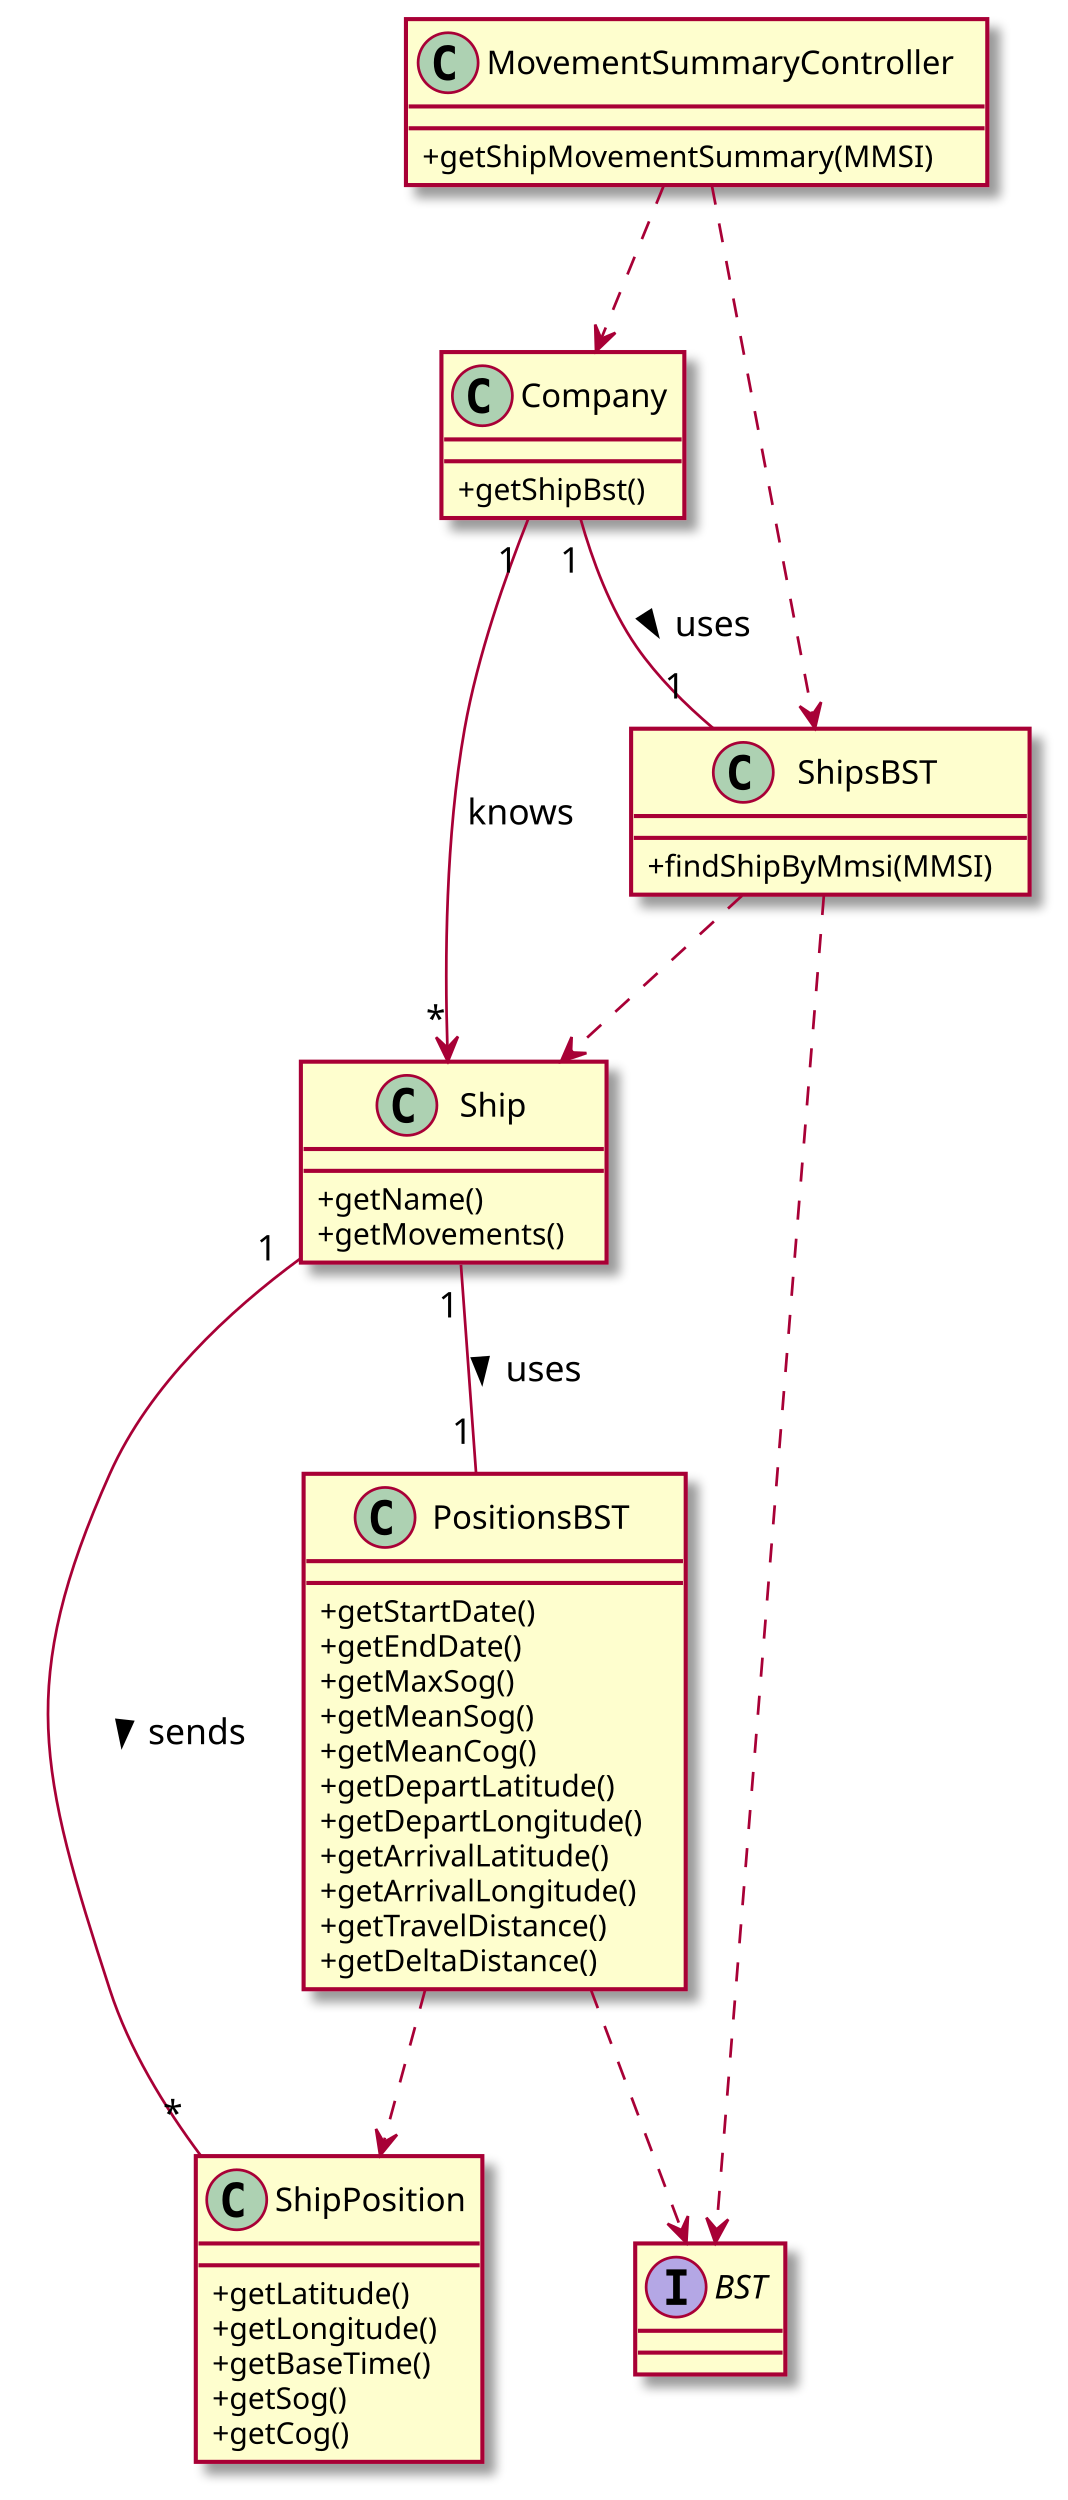
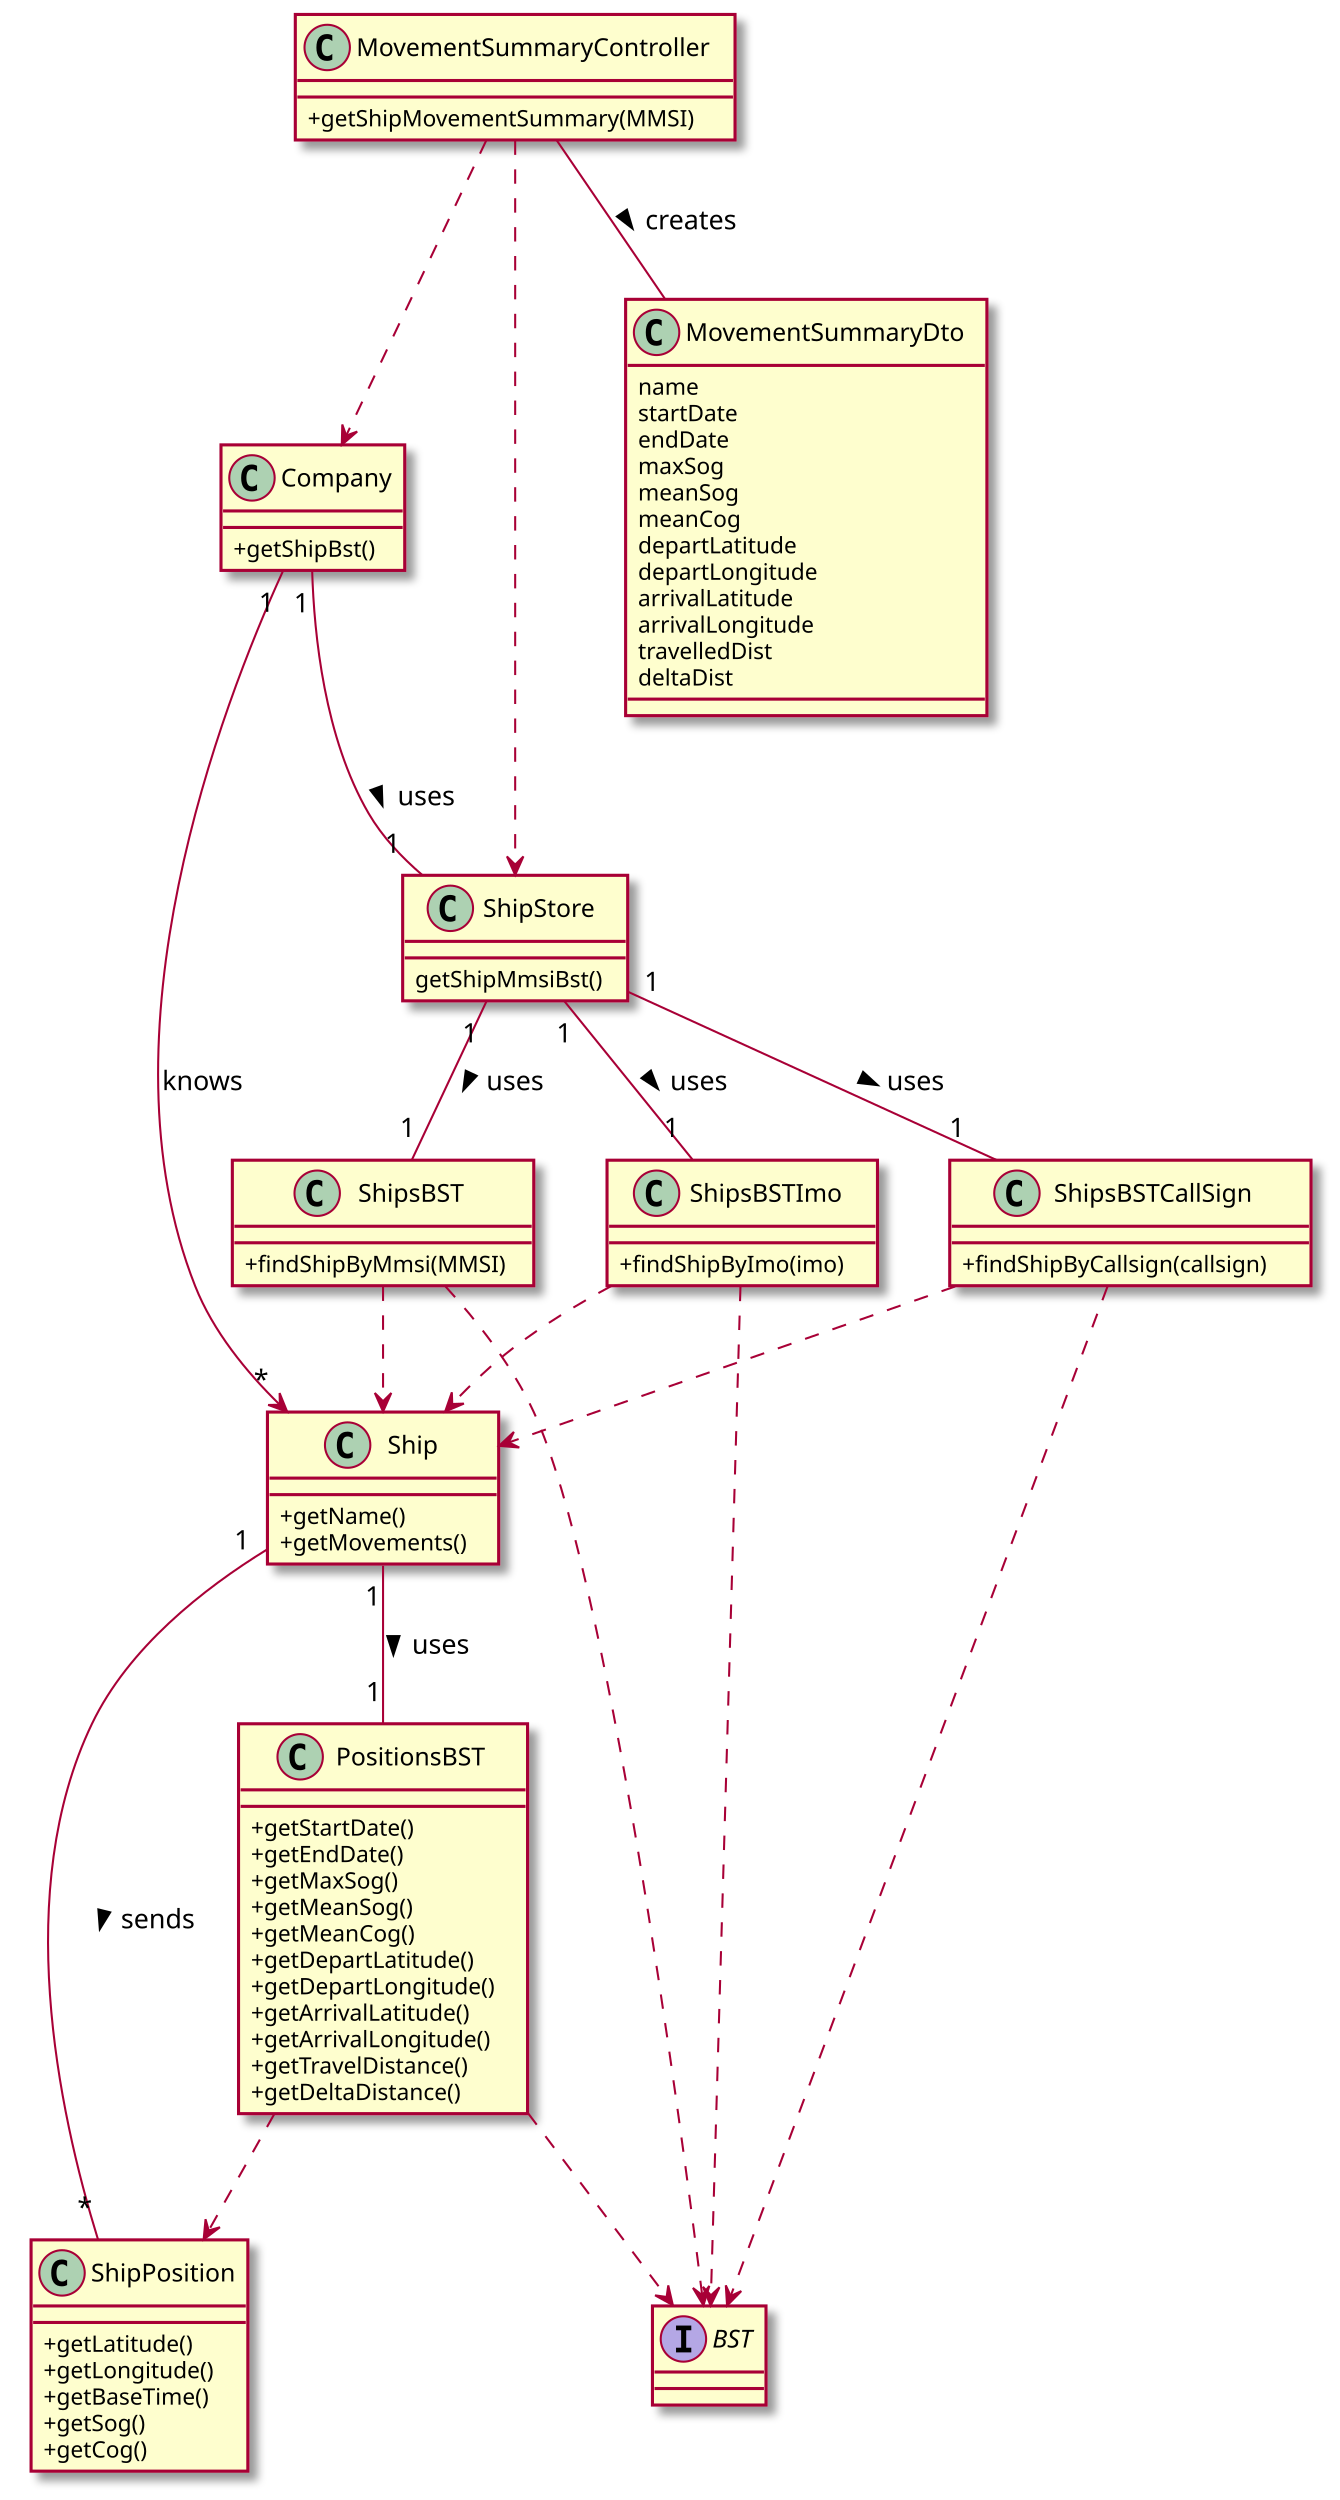
- <svg xmlns="http://www.w3.org/2000/svg" contentScriptType="application/ecmascript" contentStyleType="text/css" height="916px" preserveAspectRatio="none" style="width:391px;height:916px;background:#FFFFFF;" version="1.1" viewBox="0 0 391 916" width="391px" zoomAndPan="magnify">
+ <svg xmlns="http://www.w3.org/2000/svg" contentScriptType="application/ecmascript" contentStyleType="text/css" height="1211px" preserveAspectRatio="none" style="width:649px;height:1211px;background:#FFFFFF;" version="1.1" viewBox="0 0 649 1211" width="649px" zoomAndPan="magnify">
  <defs>
-     <filter height="300%" id="f9vo3aveiu03i" width="300%" x="-1" y="-1">
+     <filter height="300%" id="f1kucbw98wo5z3" width="300%" x="-1" y="-1">
      <feGaussianBlur result="blurOut" stdDeviation="2.0" />
      <feColorMatrix in="blurOut" result="blurOut2" type="matrix" values="0 0 0 0 0 0 0 0 0 0 0 0 0 0 0 0 0 0 .4 0" />
      <feOffset dx="4.0" dy="4.0" in="blurOut2" result="blurOut3" />
      <feBlend in="SourceGraphic" in2="blurOut3" mode="normal" />
    </filter>
  </defs>
  <g>
-     <rect codeLine="3" fill="#FEFECE" filter="url(#f9vo3aveiu03i)" height="60.805" id="Company" style="stroke:#A80036;stroke-width:1.5;" width="89" x="161.74" y="129" />
-     <ellipse cx="176.74" cy="145" fill="#ADD1B2" rx="11" ry="11" style="stroke:#A80036;stroke-width:1.0;" />
-     <path d="M179.224,150.875 Q178.646,151.188 178.006,151.344 Q177.365,151.5 176.662,151.5 Q174.146,151.5 172.818,149.828 Q171.506,148.156 171.506,145 Q171.506,141.844 172.818,140.172 Q174.146,138.5 176.662,138.5 Q177.365,138.5 178.006,138.656 Q178.662,138.812 179.224,139.125 L179.224,141.922 Q178.584,141.344 177.99,141.078 Q177.396,140.812 176.771,140.812 Q175.428,140.812 174.74,141.875 Q174.053,142.922 174.053,145 Q174.053,147.078 174.74,148.141 Q175.428,149.188 176.771,149.188 Q177.396,149.188 177.99,148.922 Q178.584,148.656 179.224,148.078 L179.224,150.875 Z " fill="#000000" />
-     <text fill="#000000" font-family="sans-serif" font-size="12" lengthAdjust="spacing" textLength="57" x="190.74" y="149.149">Company</text>
-     <line style="stroke:#A80036;stroke-width:1.5;" x1="162.74" x2="249.74" y1="161" y2="161" />
-     <line style="stroke:#A80036;stroke-width:1.5;" x1="162.74" x2="249.74" y1="169" y2="169" />
-     <text fill="#000000" font-family="sans-serif" font-size="11" lengthAdjust="spacing" textLength="77" x="167.74" y="183.21">+getShipBst()</text>
-     <rect codeLine="6" fill="#FEFECE" filter="url(#f9vo3aveiu03i)" height="48" id="BST" style="stroke:#A80036;stroke-width:1.5;" width="55" x="232.74" y="822" />
-     <ellipse cx="247.74" cy="838" fill="#B4A7E5" rx="11" ry="11" style="stroke:#A80036;stroke-width:1.0;" />
-     <path d="M244.162,833.766 L244.162,831.5 L251.553,831.5 L251.553,833.766 L249.084,833.766 L249.084,842.234 L251.553,842.234 L251.553,844.5 L244.162,844.5 L244.162,842.234 L246.631,842.234 L246.631,833.766 L244.162,833.766 Z " fill="#000000" />
-     <text fill="#000000" font-family="sans-serif" font-size="12" font-style="italic" lengthAdjust="spacing" textLength="23" x="261.74" y="842.149">BST</text>
-     <line style="stroke:#A80036;stroke-width:1.5;" x1="233.74" x2="286.74" y1="854" y2="854" />
-     <line style="stroke:#A80036;stroke-width:1.5;" x1="233.74" x2="286.74" y1="862" y2="862" />
-     <rect codeLine="8" fill="#FEFECE" filter="url(#f9vo3aveiu03i)" height="73.609" id="Ship" style="stroke:#A80036;stroke-width:1.5;" width="112" x="110.24" y="389" />
-     <ellipse cx="149.09" cy="405" fill="#ADD1B2" rx="11" ry="11" style="stroke:#A80036;stroke-width:1.0;" />
-     <path d="M151.574,410.875 Q150.996,411.188 150.356,411.344 Q149.715,411.5 149.012,411.5 Q146.496,411.5 145.168,409.828 Q143.856,408.156 143.856,405 Q143.856,401.844 145.168,400.172 Q146.496,398.5 149.012,398.5 Q149.715,398.5 150.356,398.656 Q151.012,398.812 151.574,399.125 L151.574,401.922 Q150.934,401.344 150.34,401.078 Q149.746,400.812 149.121,400.812 Q147.778,400.812 147.09,401.875 Q146.403,402.922 146.403,405 Q146.403,407.078 147.09,408.141 Q147.778,409.188 149.121,409.188 Q149.746,409.188 150.34,408.922 Q150.934,408.656 151.574,408.078 L151.574,410.875 Z " fill="#000000" />
-     <text fill="#000000" font-family="sans-serif" font-size="12" lengthAdjust="spacing" textLength="27" x="168.39" y="409.149">Ship</text>
-     <line style="stroke:#A80036;stroke-width:1.5;" x1="111.24" x2="221.24" y1="421" y2="421" />
-     <line style="stroke:#A80036;stroke-width:1.5;" x1="111.24" x2="221.24" y1="429" y2="429" />
-     <text fill="#000000" font-family="sans-serif" font-size="11" lengthAdjust="spacing" textLength="68" x="116.24" y="443.21">+getName()</text>
-     <text fill="#000000" font-family="sans-serif" font-size="11" lengthAdjust="spacing" textLength="100" x="116.24" y="456.015">+getMovements()</text>
-     <rect codeLine="13" fill="#FEFECE" filter="url(#f9vo3aveiu03i)" height="60.805" id="ShipsBST" style="stroke:#A80036;stroke-width:1.5;" width="146" x="231.24" y="267" />
-     <ellipse cx="272.34" cy="283" fill="#ADD1B2" rx="11" ry="11" style="stroke:#A80036;stroke-width:1.0;" />
-     <path d="M274.824,288.875 Q274.246,289.188 273.606,289.344 Q272.965,289.5 272.262,289.5 Q269.746,289.5 268.418,287.828 Q267.106,286.156 267.106,283 Q267.106,279.844 268.418,278.172 Q269.746,276.5 272.262,276.5 Q272.965,276.5 273.606,276.656 Q274.262,276.812 274.824,277.125 L274.824,279.922 Q274.184,279.344 273.59,279.078 Q272.996,278.812 272.371,278.812 Q271.027,278.812 270.34,279.875 Q269.652,280.922 269.652,283 Q269.652,285.078 270.34,286.141 Q271.027,287.188 272.371,287.188 Q272.996,287.188 273.59,286.922 Q274.184,286.656 274.824,286.078 L274.824,288.875 Z " fill="#000000" />
-     <text fill="#000000" font-family="sans-serif" font-size="12" lengthAdjust="spacing" textLength="56" x="292.14" y="287.149">ShipsBST</text>
-     <line style="stroke:#A80036;stroke-width:1.5;" x1="232.24" x2="376.24" y1="299" y2="299" />
-     <line style="stroke:#A80036;stroke-width:1.5;" x1="232.24" x2="376.24" y1="307" y2="307" />
-     <text fill="#000000" font-family="sans-serif" font-size="11" lengthAdjust="spacing" textLength="134" x="237.24" y="321.21">+findShipByMmsi(MMSI)</text>
-     <rect codeLine="17" fill="#FEFECE" filter="url(#f9vo3aveiu03i)" height="112.023" id="ShipPosition" style="stroke:#A80036;stroke-width:1.5;" width="105" x="71.74" y="790" />
-     <ellipse cx="86.74" cy="806" fill="#ADD1B2" rx="11" ry="11" style="stroke:#A80036;stroke-width:1.0;" />
-     <path d="M89.224,811.875 Q88.646,812.188 88.006,812.344 Q87.365,812.5 86.662,812.5 Q84.146,812.5 82.818,810.828 Q81.506,809.156 81.506,806 Q81.506,802.844 82.818,801.172 Q84.146,799.5 86.662,799.5 Q87.365,799.5 88.006,799.656 Q88.662,799.812 89.224,800.125 L89.224,802.922 Q88.584,802.344 87.99,802.078 Q87.396,801.812 86.771,801.812 Q85.427,801.812 84.74,802.875 Q84.052,803.922 84.052,806 Q84.052,808.078 84.74,809.141 Q85.427,810.188 86.771,810.188 Q87.396,810.188 87.99,809.922 Q88.584,809.656 89.224,809.078 L89.224,811.875 Z " fill="#000000" />
-     <text fill="#000000" font-family="sans-serif" font-size="12" lengthAdjust="spacing" textLength="73" x="100.74" y="810.149">ShipPosition</text>
-     <line style="stroke:#A80036;stroke-width:1.5;" x1="72.74" x2="175.74" y1="822" y2="822" />
-     <line style="stroke:#A80036;stroke-width:1.5;" x1="72.74" x2="175.74" y1="830" y2="830" />
-     <text fill="#000000" font-family="sans-serif" font-size="11" lengthAdjust="spacing" textLength="80" x="77.74" y="844.21">+getLatitude()</text>
-     <text fill="#000000" font-family="sans-serif" font-size="11" lengthAdjust="spacing" textLength="90" x="77.74" y="857.015">+getLongitude()</text>
-     <text fill="#000000" font-family="sans-serif" font-size="11" lengthAdjust="spacing" textLength="91" x="77.74" y="869.82">+getBaseTime()</text>
-     <text fill="#000000" font-family="sans-serif" font-size="11" lengthAdjust="spacing" textLength="56" x="77.74" y="882.625">+getSog()</text>
-     <text fill="#000000" font-family="sans-serif" font-size="11" lengthAdjust="spacing" textLength="57" x="77.74" y="895.429">+getCog()</text>
-     <rect codeLine="25" fill="#FEFECE" filter="url(#f9vo3aveiu03i)" height="188.852" id="PositionsBST" style="stroke:#A80036;stroke-width:1.5;" width="140" x="111.24" y="540" />
-     <ellipse cx="141.09" cy="556" fill="#ADD1B2" rx="11" ry="11" style="stroke:#A80036;stroke-width:1.0;" />
-     <path d="M143.574,561.875 Q142.996,562.188 142.356,562.344 Q141.715,562.5 141.012,562.5 Q138.496,562.5 137.168,560.828 Q135.856,559.156 135.856,556 Q135.856,552.844 137.168,551.172 Q138.496,549.5 141.012,549.5 Q141.715,549.5 142.356,549.656 Q143.012,549.812 143.574,550.125 L143.574,552.922 Q142.934,552.344 142.34,552.078 Q141.746,551.812 141.121,551.812 Q139.778,551.812 139.09,552.875 Q138.403,553.922 138.403,556 Q138.403,558.078 139.09,559.141 Q139.778,560.188 141.121,560.188 Q141.746,560.188 142.34,559.922 Q142.934,559.656 143.574,559.078 L143.574,561.875 Z " fill="#000000" />
-     <text fill="#000000" font-family="sans-serif" font-size="12" lengthAdjust="spacing" textLength="75" x="158.39" y="560.149">PositionsBST</text>
-     <line style="stroke:#A80036;stroke-width:1.5;" x1="112.24" x2="250.24" y1="572" y2="572" />
-     <line style="stroke:#A80036;stroke-width:1.5;" x1="112.24" x2="250.24" y1="580" y2="580" />
-     <text fill="#000000" font-family="sans-serif" font-size="11" lengthAdjust="spacing" textLength="88" x="117.24" y="594.21">+getStartDate()</text>
-     <text fill="#000000" font-family="sans-serif" font-size="11" lengthAdjust="spacing" textLength="82" x="117.24" y="607.015">+getEndDate()</text>
-     <text fill="#000000" font-family="sans-serif" font-size="11" lengthAdjust="spacing" textLength="79" x="117.24" y="619.82">+getMaxSog()</text>
-     <text fill="#000000" font-family="sans-serif" font-size="11" lengthAdjust="spacing" textLength="86" x="117.24" y="632.625">+getMeanSog()</text>
-     <text fill="#000000" font-family="sans-serif" font-size="11" lengthAdjust="spacing" textLength="87" x="117.24" y="645.429">+getMeanCog()</text>
-     <text fill="#000000" font-family="sans-serif" font-size="11" lengthAdjust="spacing" textLength="118" x="117.24" y="658.234">+getDepartLatitude()</text>
-     <text fill="#000000" font-family="sans-serif" font-size="11" lengthAdjust="spacing" textLength="128" x="117.24" y="671.039">+getDepartLongitude()</text>
-     <text fill="#000000" font-family="sans-serif" font-size="11" lengthAdjust="spacing" textLength="118" x="117.24" y="683.843">+getArrivalLatitude()</text>
-     <text fill="#000000" font-family="sans-serif" font-size="11" lengthAdjust="spacing" textLength="128" x="117.24" y="696.648">+getArrivalLongitude()</text>
-     <text fill="#000000" font-family="sans-serif" font-size="11" lengthAdjust="spacing" textLength="119" x="117.24" y="709.453">+getTravelDistance()</text>
-     <text fill="#000000" font-family="sans-serif" font-size="11" lengthAdjust="spacing" textLength="112" x="117.24" y="722.257">+getDeltaDistance()</text>
-     <rect codeLine="40" fill="#FEFECE" filter="url(#f9vo3aveiu03i)" height="60.805" id="MovementSummaryController" style="stroke:#A80036;stroke-width:1.5;" width="213" x="148.74" y="7" />
-     <ellipse cx="164.19" cy="23" fill="#ADD1B2" rx="11" ry="11" style="stroke:#A80036;stroke-width:1.0;" />
-     <path d="M166.674,28.875 Q166.096,29.188 165.456,29.344 Q164.815,29.5 164.112,29.5 Q161.596,29.5 160.268,27.828 Q158.956,26.156 158.956,23 Q158.956,19.844 160.268,18.172 Q161.596,16.5 164.112,16.5 Q164.815,16.5 165.456,16.656 Q166.112,16.812 166.674,17.125 L166.674,19.922 Q166.034,19.344 165.44,19.078 Q164.846,18.812 164.221,18.812 Q162.877,18.812 162.19,19.875 Q161.502,20.922 161.502,23 Q161.502,25.078 162.19,26.141 Q162.877,27.188 164.221,27.188 Q164.846,27.188 165.44,26.922 Q166.034,26.656 166.674,26.078 L166.674,28.875 Z " fill="#000000" />
-     <text fill="#000000" font-family="sans-serif" font-size="12" lengthAdjust="spacing" textLength="180" x="178.29" y="27.149">MovementSummaryController</text>
-     <line style="stroke:#A80036;stroke-width:1.5;" x1="149.74" x2="360.74" y1="39" y2="39" />
-     <line style="stroke:#A80036;stroke-width:1.5;" x1="149.74" x2="360.74" y1="47" y2="47" />
-     <text fill="#000000" font-family="sans-serif" font-size="11" lengthAdjust="spacing" textLength="201" x="154.74" y="61.21">+getShipMovementSummary(MMSI)</text>
-     <path codeLine="45" d="M243.13,68.16 C236.24,85.04 227.57,106.26 220.37,123.89 " fill="none" id="MovementSummaryController-to-Company" style="stroke:#A80036;stroke-width:1.0;stroke-dasharray:7.0,7.0;" />
-     <polygon fill="#A80036" points="218.38,128.76,225.491,121.945,220.274,124.132,218.087,118.915,218.38,128.76" style="stroke:#A80036;stroke-width:1.0;" />
-     <path codeLine="46" d="M260.86,68.1 C269.98,116.08 287.93,210.63 297.64,261.74 " fill="none" id="MovementSummaryController-to-ShipsBST" style="stroke:#A80036;stroke-width:1.0;stroke-dasharray:7.0,7.0;" />
-     <polygon fill="#A80036" points="298.61,266.85,300.842,257.257,297.668,261.94,292.986,258.765,298.61,266.85" style="stroke:#A80036;stroke-width:1.0;" />
-     <path codeLine="47" d="M193.53,190.16 C185.19,211.19 174.98,240.29 170.24,267 C163.28,306.24 162.93,351.81 163.93,383.89 " fill="none" id="Company-to-Ship" style="stroke:#A80036;stroke-width:1.0;" />
-     <polygon fill="#A80036" points="164.1,388.92,167.789,379.788,163.929,383.923,159.794,380.062,164.1,388.92" style="stroke:#A80036;stroke-width:1.0;" />
-     <text fill="#000000" font-family="sans-serif" font-size="13" lengthAdjust="spacing" textLength="42" x="171.24" y="302.067">knows</text>
-     <text fill="#000000" font-family="sans-serif" font-size="13" lengthAdjust="spacing" textLength="8" x="182.24" y="209.772">1</text>
-     <text fill="#000000" font-family="sans-serif" font-size="13" lengthAdjust="spacing" textLength="7" x="156.06" y="377.816">*</text>
-     <path codeLine="48" d="M212.75,190.2 C216.97,205.14 223.53,223 233.24,237 C240.85,247.97 250.99,258.08 261.21,266.74 " fill="none" id="Company-ShipsBST" style="stroke:#A80036;stroke-width:1.0;" />
-     <polygon fill="#000000" points="240.915,232.791,238.559,223.577,233.593,226.721,240.915,232.791" style="stroke:#000000;stroke-width:1.0;" />
-     <text fill="#000000" font-family="sans-serif" font-size="13" lengthAdjust="spacing" textLength="30" x="247.24" y="233.067">uses</text>
-     <text fill="#000000" font-family="sans-serif" font-size="13" lengthAdjust="spacing" textLength="8" x="205.244" y="209.82">1</text>
-     <text fill="#000000" font-family="sans-serif" font-size="13" lengthAdjust="spacing" textLength="8" x="243.51" y="255.95">1</text>
-     <path codeLine="49" d="M271.89,328.16 C253.21,345.28 229.49,367.02 209.26,385.56 " fill="none" id="ShipsBST-to-Ship" style="stroke:#A80036;stroke-width:1.0;stroke-dasharray:7.0,7.0;" />
-     <polygon fill="#A80036" points="205.53,388.99,214.864,385.847,209.212,385.608,209.452,379.956,205.53,388.99" style="stroke:#A80036;stroke-width:1.0;" />
-     <path codeLine="50" d="M110.17,461.04 C83.68,480.51 54.74,507.53 40.24,540 C6,616.7 14.35,649.09 40.24,729 C47.29,750.76 60.13,771.86 73.67,789.97 " fill="none" id="Ship-ShipPosition" style="stroke:#A80036;stroke-width:1.0;" />
-     <polygon fill="#000000" points="44.689,639.536,48.607,630.87,42.765,630.222,44.689,639.536" style="stroke:#000000;stroke-width:1.0;" />
-     <text fill="#000000" font-family="sans-serif" font-size="13" lengthAdjust="spacing" textLength="38" x="54.24" y="639.067">sends</text>
-     <text fill="#000000" font-family="sans-serif" font-size="13" lengthAdjust="spacing" textLength="8" x="94.098" y="461.843">1</text>
-     <text fill="#000000" font-family="sans-serif" font-size="13" lengthAdjust="spacing" textLength="7" x="59.742" y="778.904">*</text>
-     <path codeLine="51" d="M168.89,463.44 C170.44,484.75 172.47,512.7 174.43,539.78 " fill="none" id="Ship-PositionsBST" style="stroke:#A80036;stroke-width:1.0;" />
-     <polygon fill="#000000" points="176.602,506.553,178.878,497.319,173.016,497.745,176.602,506.553" style="stroke:#000000;stroke-width:1.0;" />
-     <text fill="#000000" font-family="sans-serif" font-size="13" lengthAdjust="spacing" textLength="30" x="185.24" y="506.067">uses</text>
-     <text fill="#000000" font-family="sans-serif" font-size="13" lengthAdjust="spacing" textLength="8" x="160.675" y="482.711">1</text>
-     <text fill="#000000" font-family="sans-serif" font-size="13" lengthAdjust="spacing" textLength="8" x="165.602" y="529.031">1</text>
-     <path codeLine="52" d="M155.74,729.22 C150.59,748.14 145.31,767.55 140.58,784.93 " fill="none" id="PositionsBST-to-ShipPosition" style="stroke:#A80036;stroke-width:1.0;stroke-dasharray:7.0,7.0;" />
-     <polygon fill="#A80036" points="139.27,789.78,145.493,782.146,140.583,784.956,137.774,780.045,139.27,789.78" style="stroke:#A80036;stroke-width:1.0;" />
-     <path codeLine="53" d="M301.85,328.27 C294.14,424.02 270.05,723.24 262.51,816.77 " fill="none" id="ShipsBST-to-BST" style="stroke:#A80036;stroke-width:1.0;stroke-dasharray:7.0,7.0;" />
-     <polygon fill="#A80036" points="262.11,821.85,266.817,813.199,262.51,816.866,258.843,812.559,262.11,821.85" style="stroke:#A80036;stroke-width:1.0;" />
-     <path codeLine="54" d="M216.58,729.22 C228.58,761.02 241.09,794.2 249.62,816.84 " fill="none" id="PositionsBST-to-BST" style="stroke:#A80036;stroke-width:1.0;stroke-dasharray:7.0,7.0;" />
-     <polygon fill="#A80036" points="251.49,821.8,252.065,811.968,249.73,817.12,244.577,814.784,251.49,821.8" style="stroke:#A80036;stroke-width:1.0;" />
+     <rect codeLine="3" fill="#FEFECE" filter="url(#f1kucbw98wo5z3)" height="60.805" id="Company" style="stroke:#A80036;stroke-width:1.5;" width="89" x="107.05" y="215.5" />
+     <ellipse cx="122.05" cy="231.5" fill="#ADD1B2" rx="11" ry="11" style="stroke:#A80036;stroke-width:1.0;" />
+     <path d="M124.519,237.375 Q123.941,237.688 123.3,237.844 Q122.659,238 121.956,238 Q119.456,238 118.128,236.328 Q116.816,234.656 116.816,231.5 Q116.816,228.344 118.128,226.672 Q119.456,225 121.956,225 Q122.659,225 123.3,225.156 Q123.956,225.312 124.519,225.625 L124.519,228.422 Q123.894,227.859 123.3,227.594 Q122.706,227.312 122.081,227.312 Q120.737,227.312 120.05,228.375 Q119.362,229.438 119.362,231.5 Q119.362,233.578 120.05,234.641 Q120.737,235.688 122.081,235.688 Q122.706,235.688 123.3,235.422 Q123.894,235.156 124.519,234.578 L124.519,237.375 Z " fill="#000000" />
+     <text fill="#000000" font-family="sans-serif" font-size="12" lengthAdjust="spacing" textLength="57" x="136.05" y="235.654">Company</text>
+     <line style="stroke:#A80036;stroke-width:1.5;" x1="108.05" x2="195.05" y1="247.5" y2="247.5" />
+     <line style="stroke:#A80036;stroke-width:1.5;" x1="108.05" x2="195.05" y1="255.5" y2="255.5" />
+     <text fill="#000000" font-family="sans-serif" font-size="11" lengthAdjust="spacing" textLength="77" x="113.05" y="269.71">+getShipBst()</text>
+     <rect codeLine="6" fill="#FEFECE" filter="url(#f1kucbw98wo5z3)" height="48" id="BST" style="stroke:#A80036;stroke-width:1.5;" width="55" x="316.05" y="1117" />
+     <ellipse cx="331.05" cy="1133" fill="#B4A7E5" rx="11" ry="11" style="stroke:#A80036;stroke-width:1.0;" />
+     <path d="M327.472,1128.781 L327.472,1126.5 L334.863,1126.5 L334.863,1128.781 L332.394,1128.781 L332.394,1137.234 L334.863,1137.234 L334.863,1139.5 L327.472,1139.5 L327.472,1137.234 L329.941,1137.234 L329.941,1128.781 L327.472,1128.781 Z " fill="#000000" />
+     <text fill="#000000" font-family="sans-serif" font-size="12" font-style="italic" lengthAdjust="spacing" textLength="23" x="345.05" y="1137.154">BST</text>
+     <line style="stroke:#A80036;stroke-width:1.5;" x1="317.05" x2="370.05" y1="1149" y2="1149" />
+     <line style="stroke:#A80036;stroke-width:1.5;" x1="317.05" x2="370.05" y1="1157" y2="1157" />
+     <rect codeLine="8" fill="#FEFECE" filter="url(#f1kucbw98wo5z3)" height="73.609" id="Ship" style="stroke:#A80036;stroke-width:1.5;" width="112" x="129.55" y="684" />
+     <ellipse cx="168.4" cy="700" fill="#ADD1B2" rx="11" ry="11" style="stroke:#A80036;stroke-width:1.0;" />
+     <path d="M170.869,705.875 Q170.291,706.188 169.65,706.344 Q169.009,706.5 168.306,706.5 Q165.806,706.5 164.478,704.828 Q163.166,703.156 163.166,700 Q163.166,696.844 164.478,695.172 Q165.806,693.5 168.306,693.5 Q169.009,693.5 169.65,693.656 Q170.306,693.812 170.869,694.125 L170.869,696.922 Q170.244,696.359 169.65,696.094 Q169.056,695.812 168.431,695.812 Q167.088,695.812 166.4,696.875 Q165.713,697.938 165.713,700 Q165.713,702.078 166.4,703.141 Q167.088,704.188 168.431,704.188 Q169.056,704.188 169.65,703.922 Q170.244,703.656 170.869,703.078 L170.869,705.875 Z " fill="#000000" />
+     <text fill="#000000" font-family="sans-serif" font-size="12" lengthAdjust="spacing" textLength="27" x="187.7" y="704.154">Ship</text>
+     <line style="stroke:#A80036;stroke-width:1.5;" x1="130.55" x2="240.55" y1="716" y2="716" />
+     <line style="stroke:#A80036;stroke-width:1.5;" x1="130.55" x2="240.55" y1="724" y2="724" />
+     <text fill="#000000" font-family="sans-serif" font-size="11" lengthAdjust="spacing" textLength="68" x="135.55" y="738.21">+getName()</text>
+     <text fill="#000000" font-family="sans-serif" font-size="11" lengthAdjust="spacing" textLength="100" x="135.55" y="751.015">+getMovements()</text>
+     <rect codeLine="13" fill="#FEFECE" filter="url(#f1kucbw98wo5z3)" height="60.805" id="ShipsBST" style="stroke:#A80036;stroke-width:1.5;" width="146" x="112.55" y="562" />
+     <ellipse cx="153.65" cy="578" fill="#ADD1B2" rx="11" ry="11" style="stroke:#A80036;stroke-width:1.0;" />
+     <path d="M156.119,583.875 Q155.541,584.188 154.9,584.344 Q154.259,584.5 153.556,584.5 Q151.056,584.5 149.728,582.828 Q148.416,581.156 148.416,578 Q148.416,574.844 149.728,573.172 Q151.056,571.5 153.556,571.5 Q154.259,571.5 154.9,571.656 Q155.556,571.812 156.119,572.125 L156.119,574.922 Q155.494,574.359 154.9,574.094 Q154.306,573.812 153.681,573.812 Q152.338,573.812 151.65,574.875 Q150.963,575.938 150.963,578 Q150.963,580.078 151.65,581.141 Q152.338,582.188 153.681,582.188 Q154.306,582.188 154.9,581.922 Q155.494,581.656 156.119,581.078 L156.119,583.875 Z " fill="#000000" />
+     <text fill="#000000" font-family="sans-serif" font-size="12" lengthAdjust="spacing" textLength="56" x="173.45" y="582.154">ShipsBST</text>
+     <line style="stroke:#A80036;stroke-width:1.5;" x1="113.55" x2="257.55" y1="594" y2="594" />
+     <line style="stroke:#A80036;stroke-width:1.5;" x1="113.55" x2="257.55" y1="602" y2="602" />
+     <text fill="#000000" font-family="sans-serif" font-size="11" lengthAdjust="spacing" textLength="134" x="118.55" y="616.21">+findShipByMmsi(MMSI)</text>
+     <rect codeLine="17" fill="#FEFECE" filter="url(#f1kucbw98wo5z3)" height="60.805" id="ShipsBSTImo" style="stroke:#A80036;stroke-width:1.5;" width="131" x="294.05" y="562" />
+     <ellipse cx="318.05" cy="578" fill="#ADD1B2" rx="11" ry="11" style="stroke:#A80036;stroke-width:1.0;" />
+     <path d="M320.519,583.875 Q319.941,584.188 319.3,584.344 Q318.659,584.5 317.956,584.5 Q315.456,584.5 314.128,582.828 Q312.816,581.156 312.816,578 Q312.816,574.844 314.128,573.172 Q315.456,571.5 317.956,571.5 Q318.659,571.5 319.3,571.656 Q319.956,571.812 320.519,572.125 L320.519,574.922 Q319.894,574.359 319.3,574.094 Q318.706,573.812 318.081,573.812 Q316.738,573.812 316.05,574.875 Q315.363,575.938 315.363,578 Q315.363,580.078 316.05,581.141 Q316.738,582.188 318.081,582.188 Q318.706,582.188 319.3,581.922 Q319.894,581.656 320.519,581.078 L320.519,583.875 Z " fill="#000000" />
+     <text fill="#000000" font-family="sans-serif" font-size="12" lengthAdjust="spacing" textLength="79" x="334.05" y="582.154">ShipsBSTImo</text>
+     <line style="stroke:#A80036;stroke-width:1.5;" x1="295.05" x2="424.05" y1="594" y2="594" />
+     <line style="stroke:#A80036;stroke-width:1.5;" x1="295.05" x2="424.05" y1="602" y2="602" />
+     <text fill="#000000" font-family="sans-serif" font-size="11" lengthAdjust="spacing" textLength="119" x="300.05" y="616.21">+findShipByImo(imo)</text>
+     <rect codeLine="20" fill="#FEFECE" filter="url(#f1kucbw98wo5z3)" height="60.805" id="ShipsBSTCallSign" style="stroke:#A80036;stroke-width:1.5;" width="175" x="460.05" y="562" />
+     <ellipse cx="492.6" cy="578" fill="#ADD1B2" rx="11" ry="11" style="stroke:#A80036;stroke-width:1.0;" />
+     <path d="M495.069,583.875 Q494.491,584.188 493.85,584.344 Q493.209,584.5 492.506,584.5 Q490.006,584.5 488.678,582.828 Q487.366,581.156 487.366,578 Q487.366,574.844 488.678,573.172 Q490.006,571.5 492.506,571.5 Q493.209,571.5 493.85,571.656 Q494.506,571.812 495.069,572.125 L495.069,574.922 Q494.444,574.359 493.85,574.094 Q493.256,573.812 492.631,573.812 Q491.288,573.812 490.6,574.875 Q489.913,575.938 489.913,578 Q489.913,580.078 490.6,581.141 Q491.288,582.188 492.631,582.188 Q493.256,582.188 493.85,581.922 Q494.444,581.656 495.069,581.078 L495.069,583.875 Z " fill="#000000" />
+     <text fill="#000000" font-family="sans-serif" font-size="12" lengthAdjust="spacing" textLength="104" x="510.5" y="582.154">ShipsBSTCallSign</text>
+     <line style="stroke:#A80036;stroke-width:1.5;" x1="461.05" x2="634.05" y1="594" y2="594" />
+     <line style="stroke:#A80036;stroke-width:1.5;" x1="461.05" x2="634.05" y1="602" y2="602" />
+     <text fill="#000000" font-family="sans-serif" font-size="11" lengthAdjust="spacing" textLength="163" x="466.05" y="616.21">+findShipByCallsign(callsign)</text>
+     <rect codeLine="24" fill="#FEFECE" filter="url(#f1kucbw98wo5z3)" height="60.805" id="ShipStore" style="stroke:#A80036;stroke-width:1.5;" width="109" x="195.05" y="424" />
+     <ellipse cx="218.15" cy="440" fill="#ADD1B2" rx="11" ry="11" style="stroke:#A80036;stroke-width:1.0;" />
+     <path d="M220.619,445.875 Q220.041,446.188 219.4,446.344 Q218.759,446.5 218.056,446.5 Q215.556,446.5 214.228,444.828 Q212.916,443.156 212.916,440 Q212.916,436.844 214.228,435.172 Q215.556,433.5 218.056,433.5 Q218.759,433.5 219.4,433.656 Q220.056,433.812 220.619,434.125 L220.619,436.922 Q219.994,436.359 219.4,436.094 Q218.806,435.812 218.181,435.812 Q216.838,435.812 216.15,436.875 Q215.463,437.938 215.463,440 Q215.463,442.078 216.15,443.141 Q216.838,444.188 218.181,444.188 Q218.806,444.188 219.4,443.922 Q219.994,443.656 220.619,443.078 L220.619,445.875 Z " fill="#000000" />
+     <text fill="#000000" font-family="sans-serif" font-size="12" lengthAdjust="spacing" textLength="59" x="233.95" y="444.154">ShipStore</text>
+     <line style="stroke:#A80036;stroke-width:1.5;" x1="196.05" x2="303.05" y1="456" y2="456" />
+     <line style="stroke:#A80036;stroke-width:1.5;" x1="196.05" x2="303.05" y1="464" y2="464" />
+     <text fill="#000000" font-family="sans-serif" font-size="11" lengthAdjust="spacing" textLength="97" x="201.05" y="478.21">getShipMmsiBst()</text>
+     <rect codeLine="27" fill="#FEFECE" filter="url(#f1kucbw98wo5z3)" height="112.023" id="ShipPosition" style="stroke:#A80036;stroke-width:1.5;" width="105" x="15.05" y="1085" />
+     <ellipse cx="30.05" cy="1101" fill="#ADD1B2" rx="11" ry="11" style="stroke:#A80036;stroke-width:1.0;" />
+     <path d="M32.519,1106.875 Q31.941,1107.188 31.3,1107.344 Q30.659,1107.5 29.956,1107.5 Q27.456,1107.5 26.128,1105.828 Q24.816,1104.156 24.816,1101 Q24.816,1097.844 26.128,1096.172 Q27.456,1094.5 29.956,1094.5 Q30.659,1094.5 31.3,1094.656 Q31.956,1094.812 32.519,1095.125 L32.519,1097.922 Q31.894,1097.359 31.3,1097.094 Q30.706,1096.812 30.081,1096.812 Q28.738,1096.812 28.05,1097.875 Q27.363,1098.938 27.363,1101 Q27.363,1103.078 28.05,1104.141 Q28.738,1105.188 30.081,1105.188 Q30.706,1105.188 31.3,1104.922 Q31.894,1104.656 32.519,1104.078 L32.519,1106.875 Z " fill="#000000" />
+     <text fill="#000000" font-family="sans-serif" font-size="12" lengthAdjust="spacing" textLength="73" x="44.05" y="1105.154">ShipPosition</text>
+     <line style="stroke:#A80036;stroke-width:1.5;" x1="16.05" x2="119.05" y1="1117" y2="1117" />
+     <line style="stroke:#A80036;stroke-width:1.5;" x1="16.05" x2="119.05" y1="1125" y2="1125" />
+     <text fill="#000000" font-family="sans-serif" font-size="11" lengthAdjust="spacing" textLength="80" x="21.05" y="1139.21">+getLatitude()</text>
+     <text fill="#000000" font-family="sans-serif" font-size="11" lengthAdjust="spacing" textLength="90" x="21.05" y="1152.015">+getLongitude()</text>
+     <text fill="#000000" font-family="sans-serif" font-size="11" lengthAdjust="spacing" textLength="91" x="21.05" y="1164.82">+getBaseTime()</text>
+     <text fill="#000000" font-family="sans-serif" font-size="11" lengthAdjust="spacing" textLength="56" x="21.05" y="1177.624">+getSog()</text>
+     <text fill="#000000" font-family="sans-serif" font-size="11" lengthAdjust="spacing" textLength="57" x="21.05" y="1190.429">+getCog()</text>
+     <rect codeLine="35" fill="#FEFECE" filter="url(#f1kucbw98wo5z3)" height="188.852" id="PositionsBST" style="stroke:#A80036;stroke-width:1.5;" width="140" x="115.55" y="835" />
+     <ellipse cx="145.4" cy="851" fill="#ADD1B2" rx="11" ry="11" style="stroke:#A80036;stroke-width:1.0;" />
+     <path d="M147.869,856.875 Q147.291,857.188 146.65,857.344 Q146.009,857.5 145.306,857.5 Q142.806,857.5 141.478,855.828 Q140.166,854.156 140.166,851 Q140.166,847.844 141.478,846.172 Q142.806,844.5 145.306,844.5 Q146.009,844.5 146.65,844.656 Q147.306,844.812 147.869,845.125 L147.869,847.922 Q147.244,847.359 146.65,847.094 Q146.056,846.812 145.431,846.812 Q144.088,846.812 143.4,847.875 Q142.713,848.938 142.713,851 Q142.713,853.078 143.4,854.141 Q144.088,855.188 145.431,855.188 Q146.056,855.188 146.65,854.922 Q147.244,854.656 147.869,854.078 L147.869,856.875 Z " fill="#000000" />
+     <text fill="#000000" font-family="sans-serif" font-size="12" lengthAdjust="spacing" textLength="75" x="162.7" y="855.154">PositionsBST</text>
+     <line style="stroke:#A80036;stroke-width:1.5;" x1="116.55" x2="254.55" y1="867" y2="867" />
+     <line style="stroke:#A80036;stroke-width:1.5;" x1="116.55" x2="254.55" y1="875" y2="875" />
+     <text fill="#000000" font-family="sans-serif" font-size="11" lengthAdjust="spacing" textLength="88" x="121.55" y="889.21">+getStartDate()</text>
+     <text fill="#000000" font-family="sans-serif" font-size="11" lengthAdjust="spacing" textLength="82" x="121.55" y="902.015">+getEndDate()</text>
+     <text fill="#000000" font-family="sans-serif" font-size="11" lengthAdjust="spacing" textLength="79" x="121.55" y="914.82">+getMaxSog()</text>
+     <text fill="#000000" font-family="sans-serif" font-size="11" lengthAdjust="spacing" textLength="86" x="121.55" y="927.625">+getMeanSog()</text>
+     <text fill="#000000" font-family="sans-serif" font-size="11" lengthAdjust="spacing" textLength="87" x="121.55" y="940.429">+getMeanCog()</text>
+     <text fill="#000000" font-family="sans-serif" font-size="11" lengthAdjust="spacing" textLength="118" x="121.55" y="953.234">+getDepartLatitude()</text>
+     <text fill="#000000" font-family="sans-serif" font-size="11" lengthAdjust="spacing" textLength="128" x="121.55" y="966.039">+getDepartLongitude()</text>
+     <text fill="#000000" font-family="sans-serif" font-size="11" lengthAdjust="spacing" textLength="118" x="121.55" y="978.843">+getArrivalLatitude()</text>
+     <text fill="#000000" font-family="sans-serif" font-size="11" lengthAdjust="spacing" textLength="128" x="121.55" y="991.648">+getArrivalLongitude()</text>
+     <text fill="#000000" font-family="sans-serif" font-size="11" lengthAdjust="spacing" textLength="119" x="121.55" y="1004.453">+getTravelDistance()</text>
+     <text fill="#000000" font-family="sans-serif" font-size="11" lengthAdjust="spacing" textLength="112" x="121.55" y="1017.257">+getDeltaDistance()</text>
+     <rect codeLine="50" fill="#FEFECE" filter="url(#f1kucbw98wo5z3)" height="60.805" id="MovementSummaryController" style="stroke:#A80036;stroke-width:1.5;" width="213" x="143.05" y="7" />
+     <ellipse cx="158.5" cy="23" fill="#ADD1B2" rx="11" ry="11" style="stroke:#A80036;stroke-width:1.0;" />
+     <path d="M160.969,28.875 Q160.391,29.188 159.75,29.344 Q159.109,29.5 158.406,29.5 Q155.906,29.5 154.578,27.828 Q153.266,26.156 153.266,23 Q153.266,19.844 154.578,18.172 Q155.906,16.5 158.406,16.5 Q159.109,16.5 159.75,16.656 Q160.406,16.812 160.969,17.125 L160.969,19.922 Q160.344,19.359 159.75,19.094 Q159.156,18.812 158.531,18.812 Q157.188,18.812 156.5,19.875 Q155.812,20.938 155.812,23 Q155.812,25.078 156.5,26.141 Q157.188,27.188 158.531,27.188 Q159.156,27.188 159.75,26.922 Q160.344,26.656 160.969,26.078 L160.969,28.875 Z " fill="#000000" />
+     <text fill="#000000" font-family="sans-serif" font-size="12" lengthAdjust="spacing" textLength="180" x="172.6" y="27.154">MovementSummaryController</text>
+     <line style="stroke:#A80036;stroke-width:1.5;" x1="144.05" x2="355.05" y1="39" y2="39" />
+     <line style="stroke:#A80036;stroke-width:1.5;" x1="144.05" x2="355.05" y1="47" y2="47" />
+     <text fill="#000000" font-family="sans-serif" font-size="11" lengthAdjust="spacing" textLength="201" x="149.05" y="61.21">+getShipMovementSummary(MMSI)</text>
+     <rect codeLine="54" fill="#FEFECE" filter="url(#f1kucbw98wo5z3)" height="201.656" id="MovementSummaryDto" style="stroke:#A80036;stroke-width:1.5;" width="175" x="303.05" y="145" />
+     <ellipse cx="318.05" cy="161" fill="#ADD1B2" rx="11" ry="11" style="stroke:#A80036;stroke-width:1.0;" />
+     <path d="M320.519,166.875 Q319.941,167.188 319.3,167.344 Q318.659,167.5 317.956,167.5 Q315.456,167.5 314.128,165.828 Q312.816,164.156 312.816,161 Q312.816,157.844 314.128,156.172 Q315.456,154.5 317.956,154.5 Q318.659,154.5 319.3,154.656 Q319.956,154.812 320.519,155.125 L320.519,157.922 Q319.894,157.359 319.3,157.094 Q318.706,156.812 318.081,156.812 Q316.738,156.812 316.05,157.875 Q315.363,158.938 315.363,161 Q315.363,163.078 316.05,164.141 Q316.738,165.188 318.081,165.188 Q318.706,165.188 319.3,164.922 Q319.894,164.656 320.519,164.078 L320.519,166.875 Z " fill="#000000" />
+     <text fill="#000000" font-family="sans-serif" font-size="12" lengthAdjust="spacing" textLength="143" x="332.05" y="165.154">MovementSummaryDto</text>
+     <line style="stroke:#A80036;stroke-width:1.5;" x1="304.05" x2="477.05" y1="177" y2="177" />
+     <text fill="#000000" font-family="sans-serif" font-size="11" lengthAdjust="spacing" textLength="32" x="309.05" y="191.21">name</text>
+     <text fill="#000000" font-family="sans-serif" font-size="11" lengthAdjust="spacing" textLength="52" x="309.05" y="204.015">startDate</text>
+     <text fill="#000000" font-family="sans-serif" font-size="11" lengthAdjust="spacing" textLength="47" x="309.05" y="216.82">endDate</text>
+     <text fill="#000000" font-family="sans-serif" font-size="11" lengthAdjust="spacing" textLength="46" x="309.05" y="229.625">maxSog</text>
+     <text fill="#000000" font-family="sans-serif" font-size="11" lengthAdjust="spacing" textLength="53" x="309.05" y="242.429">meanSog</text>
+     <text fill="#000000" font-family="sans-serif" font-size="11" lengthAdjust="spacing" textLength="54" x="309.05" y="255.234">meanCog</text>
+     <text fill="#000000" font-family="sans-serif" font-size="11" lengthAdjust="spacing" textLength="82" x="309.05" y="268.039">departLatitude</text>
+     <text fill="#000000" font-family="sans-serif" font-size="11" lengthAdjust="spacing" textLength="92" x="309.05" y="280.843">departLongitude</text>
+     <text fill="#000000" font-family="sans-serif" font-size="11" lengthAdjust="spacing" textLength="82" x="309.05" y="293.648">arrivalLatitude</text>
+     <text fill="#000000" font-family="sans-serif" font-size="11" lengthAdjust="spacing" textLength="92" x="309.05" y="306.453">arrivalLongitude</text>
+     <text fill="#000000" font-family="sans-serif" font-size="11" lengthAdjust="spacing" textLength="71" x="309.05" y="319.257">travelledDist</text>
+     <text fill="#000000" font-family="sans-serif" font-size="11" lengthAdjust="spacing" textLength="49" x="309.05" y="332.062">deltaDist</text>
+     <line style="stroke:#A80036;stroke-width:1.5;" x1="304.05" x2="477.05" y1="338.656" y2="338.656" />
+     <path codeLine="72" d="M235.51,68.09 C217.61,105.81 186.71,170.9 167.81,210.74 " fill="none" id="MovementSummaryController-to-Company" style="stroke:#A80036;stroke-width:1.0;stroke-dasharray:7.0,7.0;" />
+     <polygon fill="#A80036" points="165.56,215.47,173.033,209.055,167.704,210.953,165.806,205.624,165.56,215.47" style="stroke:#A80036;stroke-width:1.0;" />
+     <path codeLine="73" d="M249.55,68.01 C249.55,142.67 249.55,338.76 249.55,418.76 " fill="none" id="MovementSummaryController-to-ShipStore" style="stroke:#A80036;stroke-width:1.0;stroke-dasharray:7.0,7.0;" />
+     <polygon fill="#A80036" points="249.55,423.86,253.55,414.86,249.55,418.86,245.55,414.86,249.55,423.86" style="stroke:#A80036;stroke-width:1.0;" />
+     <path codeLine="74" d="M269.75,68.09 C283.61,88.38 302.88,116.6 321.96,144.55 " fill="none" id="MovementSummaryController-MovementSummaryDto" style="stroke:#A80036;stroke-width:1.0;" />
+     <polygon fill="#000000" points="306.37,110.696,303.696,101.569,298.842,104.883,306.37,110.696" style="stroke:#000000;stroke-width:1.0;" />
+     <text fill="#000000" font-family="sans-serif" font-size="13" lengthAdjust="spacing" textLength="48" x="312.55" y="111.067">creates</text>
+     <path codeLine="75" d="M136.92,276.94 C107.16,342.19 46.33,501.13 94.55,623 C103.16,644.76 119.21,664.49 135.46,680.39 " fill="none" id="Company-to-Ship" style="stroke:#A80036;stroke-width:1.0;" />
+     <polygon fill="#A80036" points="139.15,683.93,135.448,674.803,135.551,680.459,129.895,680.562,139.15,683.93" style="stroke:#A80036;stroke-width:1.0;" />
+     <text fill="#000000" font-family="sans-serif" font-size="13" lengthAdjust="spacing" textLength="42" x="78.55" y="528.067">knows</text>
+     <text fill="#000000" font-family="sans-serif" font-size="13" lengthAdjust="spacing" textLength="8" x="125.369" y="296.366">1</text>
+     <text fill="#000000" font-family="sans-serif" font-size="13" lengthAdjust="spacing" textLength="7" x="122.95" y="672.828">*</text>
+     <path codeLine="76" d="M151.22,276.64 C152.14,307.85 157.26,357.45 178.55,394 C185.11,405.26 194.62,415.35 204.57,423.88 " fill="none" id="Company-ShipStore" style="stroke:#A80036;stroke-width:1.0;" />
+     <polygon fill="#000000" points="185.253,390.267,184.935,380.762,179.409,382.764,185.253,390.267" style="stroke:#000000;stroke-width:1.0;" />
+     <text fill="#000000" font-family="sans-serif" font-size="13" lengthAdjust="spacing" textLength="30" x="192.55" y="390.067">uses</text>
+     <text fill="#000000" font-family="sans-serif" font-size="13" lengthAdjust="spacing" textLength="8" x="142.327" y="296.607">1</text>
+     <text fill="#000000" font-family="sans-serif" font-size="13" lengthAdjust="spacing" textLength="8" x="186.468" y="413.118">1</text>
+     <path codeLine="77" d="M304.21,480.44 C354.62,503.45 429.5,537.62 482.87,561.98 " fill="none" id="ShipStore-ShipsBSTCallSign" style="stroke:#A80036;stroke-width:1.0;" />
+     <polygon fill="#000000" points="425.099,525.642,418.09,519.213,415.65,524.561,425.099,525.642" style="stroke:#000000;stroke-width:1.0;" />
+     <text fill="#000000" font-family="sans-serif" font-size="13" lengthAdjust="spacing" textLength="30" x="429.55" y="528.067">uses</text>
+     <text fill="#000000" font-family="sans-serif" font-size="13" lengthAdjust="spacing" textLength="8" x="312.092" y="480.007">1</text>
+     <text fill="#000000" font-family="sans-serif" font-size="13" lengthAdjust="spacing" textLength="8" x="459.846" y="550.766">1</text>
+     <path codeLine="78" d="M235.66,485.01 C225,507.67 210.34,538.82 199.63,561.58 " fill="none" id="ShipStore-ShipsBST" style="stroke:#A80036;stroke-width:1.0;" />
+     <polygon fill="#000000" points="224.421,528.091,230.931,521.158,225.613,518.655,224.421,528.091" style="stroke:#000000;stroke-width:1.0;" />
+     <text fill="#000000" font-family="sans-serif" font-size="13" lengthAdjust="spacing" textLength="30" x="235.55" y="528.067">uses</text>
+     <text fill="#000000" font-family="sans-serif" font-size="13" lengthAdjust="spacing" textLength="8" x="223.97" y="504.95">1</text>
+     <text fill="#000000" font-family="sans-serif" font-size="13" lengthAdjust="spacing" textLength="8" x="193.709" y="550.757">1</text>
+     <path codeLine="79" d="M273.42,485.01 C291.74,507.67 316.94,538.82 335.35,561.58 " fill="none" id="ShipStore-ShipsBSTImo" style="stroke:#A80036;stroke-width:1.0;" />
+     <polygon fill="#000000" points="318.694,527.454,315.291,518.573,310.721,522.269,318.694,527.454" style="stroke:#000000;stroke-width:1.0;" />
+     <text fill="#000000" font-family="sans-serif" font-size="13" lengthAdjust="spacing" textLength="30" x="324.55" y="528.067">uses</text>
+     <text fill="#000000" font-family="sans-serif" font-size="13" lengthAdjust="spacing" textLength="8" x="269.518" y="504.95">1</text>
+     <text fill="#000000" font-family="sans-serif" font-size="13" lengthAdjust="spacing" textLength="8" x="321.534" y="550.757">1</text>
+     <path codeLine="80" d="M185.55,623.16 C185.55,639.71 185.55,660.59 185.55,678.72 " fill="none" id="ShipsBST-to-Ship" style="stroke:#A80036;stroke-width:1.0;stroke-dasharray:7.0,7.0;" />
+     <polygon fill="#A80036" points="185.55,683.76,189.55,674.76,185.55,678.76,181.55,674.76,185.55,683.76" style="stroke:#A80036;stroke-width:1.0;" />
+     <path codeLine="81" d="M296.01,623.01 C279.88,631.7 263.04,641.89 248.55,653 C238.26,660.89 228.16,670.52 219.16,679.99 " fill="none" id="ShipsBSTImo-to-Ship" style="stroke:#A80036;stroke-width:1.0;stroke-dasharray:7.0,7.0;" />
+     <polygon fill="#A80036" points="215.64,683.74,224.713,679.909,219.059,680.092,218.876,674.438,215.64,683.74" style="stroke:#A80036;stroke-width:1.0;" />
+     <path codeLine="82" d="M462.68,623.16 C396.41,646.31 305.93,677.93 246.65,698.65 " fill="none" id="ShipsBSTCallSign-to-Ship" style="stroke:#A80036;stroke-width:1.0;stroke-dasharray:7.0,7.0;" />
+     <polygon fill="#A80036" points="241.72,700.37,251.535,701.186,246.441,698.725,248.902,693.631,241.72,700.37" style="stroke:#A80036;stroke-width:1.0;" />
+     <path codeLine="83" d="M129.53,750.46 C98.28,769.67 62.2,798.24 44.55,835 C6,915.3 27.85,1021.33 47.49,1084.88 " fill="none" id="Ship-ShipPosition" style="stroke:#A80036;stroke-width:1.0;" />
+     <polygon fill="#000000" points="48.359,934.422,53.368,926.338,47.66,924.938,48.359,934.422" style="stroke:#000000;stroke-width:1.0;" />
+     <text fill="#000000" font-family="sans-serif" font-size="13" lengthAdjust="spacing" textLength="38" x="58.55" y="934.067">sends</text>
+     <text fill="#000000" font-family="sans-serif" font-size="13" lengthAdjust="spacing" textLength="8" x="113.465" y="750.513">1</text>
+     <text fill="#000000" font-family="sans-serif" font-size="13" lengthAdjust="spacing" textLength="7" x="37.471" y="1073.803">*</text>
+     <path codeLine="84" d="M185.55,758.44 C185.55,779.75 185.55,807.7 185.55,834.78 " fill="none" id="Ship-PositionsBST" style="stroke:#A80036;stroke-width:1.0;" />
+     <polygon fill="#000000" points="190.55,801.566,193.489,792.521,187.611,792.521,190.55,801.566" style="stroke:#000000;stroke-width:1.0;" />
+     <text fill="#000000" font-family="sans-serif" font-size="13" lengthAdjust="spacing" textLength="30" x="199.55" y="801.067">uses</text>
+     <text fill="#000000" font-family="sans-serif" font-size="13" lengthAdjust="spacing" textLength="8" x="176.912" y="777.711">1</text>
+     <text fill="#000000" font-family="sans-serif" font-size="13" lengthAdjust="spacing" textLength="8" x="177.244" y="824.031">1</text>
+     <path codeLine="85" d="M132.76,1024.22 C122.01,1043.3 110.99,1062.88 101.13,1080.38 " fill="none" id="PositionsBST-to-ShipPosition" style="stroke:#A80036;stroke-width:1.0;stroke-dasharray:7.0,7.0;" />
+     <polygon fill="#A80036" points="98.65,1084.78,106.54,1078.886,101.095,1080.419,99.562,1074.974,98.65,1084.78" style="stroke:#A80036;stroke-width:1.0;" />
+     <path codeLine="86" d="M215.78,623.14 C230.91,639.67 248.17,661.45 258.55,684 C294.34,761.73 329.29,1024.65 340.12,1111.73 " fill="none" id="ShipsBST-to-BST" style="stroke:#A80036;stroke-width:1.0;stroke-dasharray:7.0,7.0;" />
+     <polygon fill="#A80036" points="340.74,1116.72,343.603,1107.296,340.125,1111.758,335.664,1108.28,340.74,1116.72" style="stroke:#A80036;stroke-width:1.0;" />
+     <path codeLine="87" d="M358.68,623.27 C355.88,719.02 347.11,1018.24 344.38,1111.77 " fill="none" id="ShipsBSTImo-to-BST" style="stroke:#A80036;stroke-width:1.0;stroke-dasharray:7.0,7.0;" />
+     <polygon fill="#A80036" points="344.23,1116.85,348.511,1107.98,344.387,1111.852,340.515,1107.729,344.23,1116.85" style="stroke:#A80036;stroke-width:1.0;" />
+     <path codeLine="88" d="M536.44,623.27 C500.66,719.12 388.78,1018.84 353.98,1112.05 " fill="none" id="ShipsBSTCallSign-to-BST" style="stroke:#A80036;stroke-width:1.0;stroke-dasharray:7.0,7.0;" />
+     <polygon fill="#A80036" points="352.19,1116.85,359.077,1109.809,353.933,1112.164,351.579,1107.02,352.19,1116.85" style="stroke:#A80036;stroke-width:1.0;" />
+     <path codeLine="89" d="M255.77,1023.61 C280.13,1055.91 305.62,1089.71 322.82,1112.51 " fill="none" id="PositionsBST-to-BST" style="stroke:#A80036;stroke-width:1.0;stroke-dasharray:7.0,7.0;" />
+     <polygon fill="#A80036" points="325.93,1116.64,323.708,1107.045,322.921,1112.647,317.319,1111.86,325.93,1116.64" style="stroke:#A80036;stroke-width:1.0;" />
  </g>
</svg>
